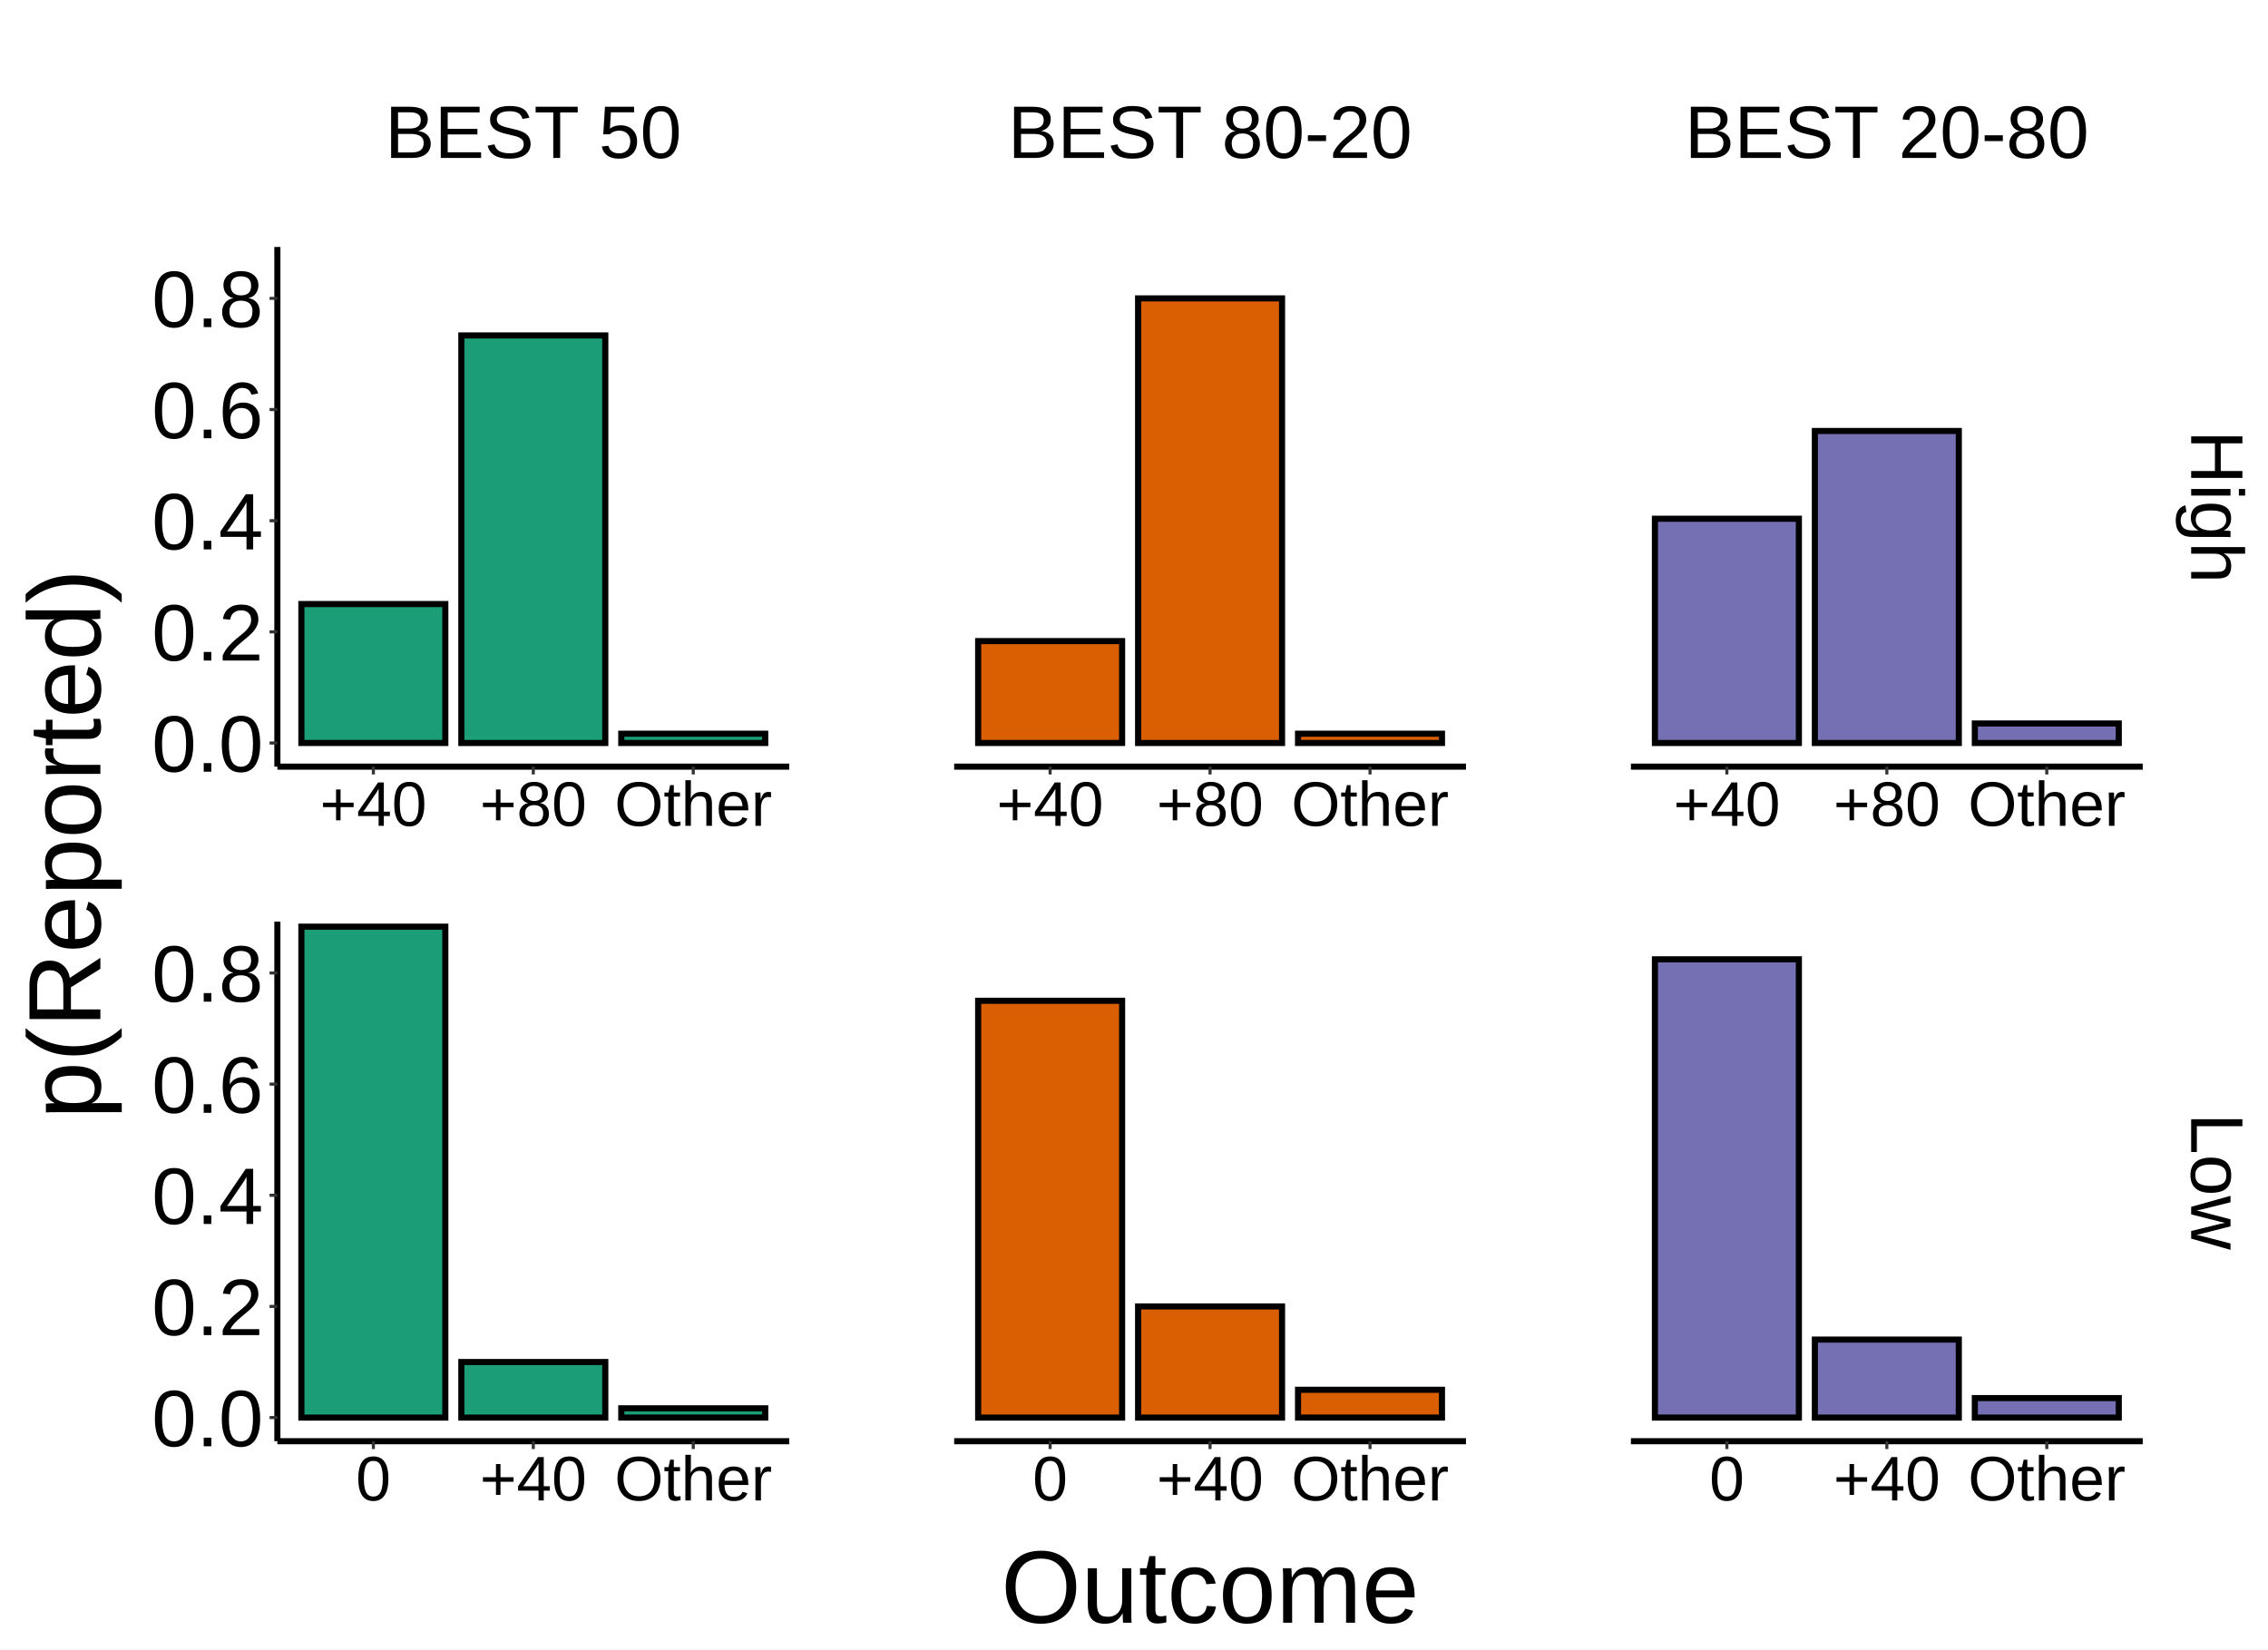
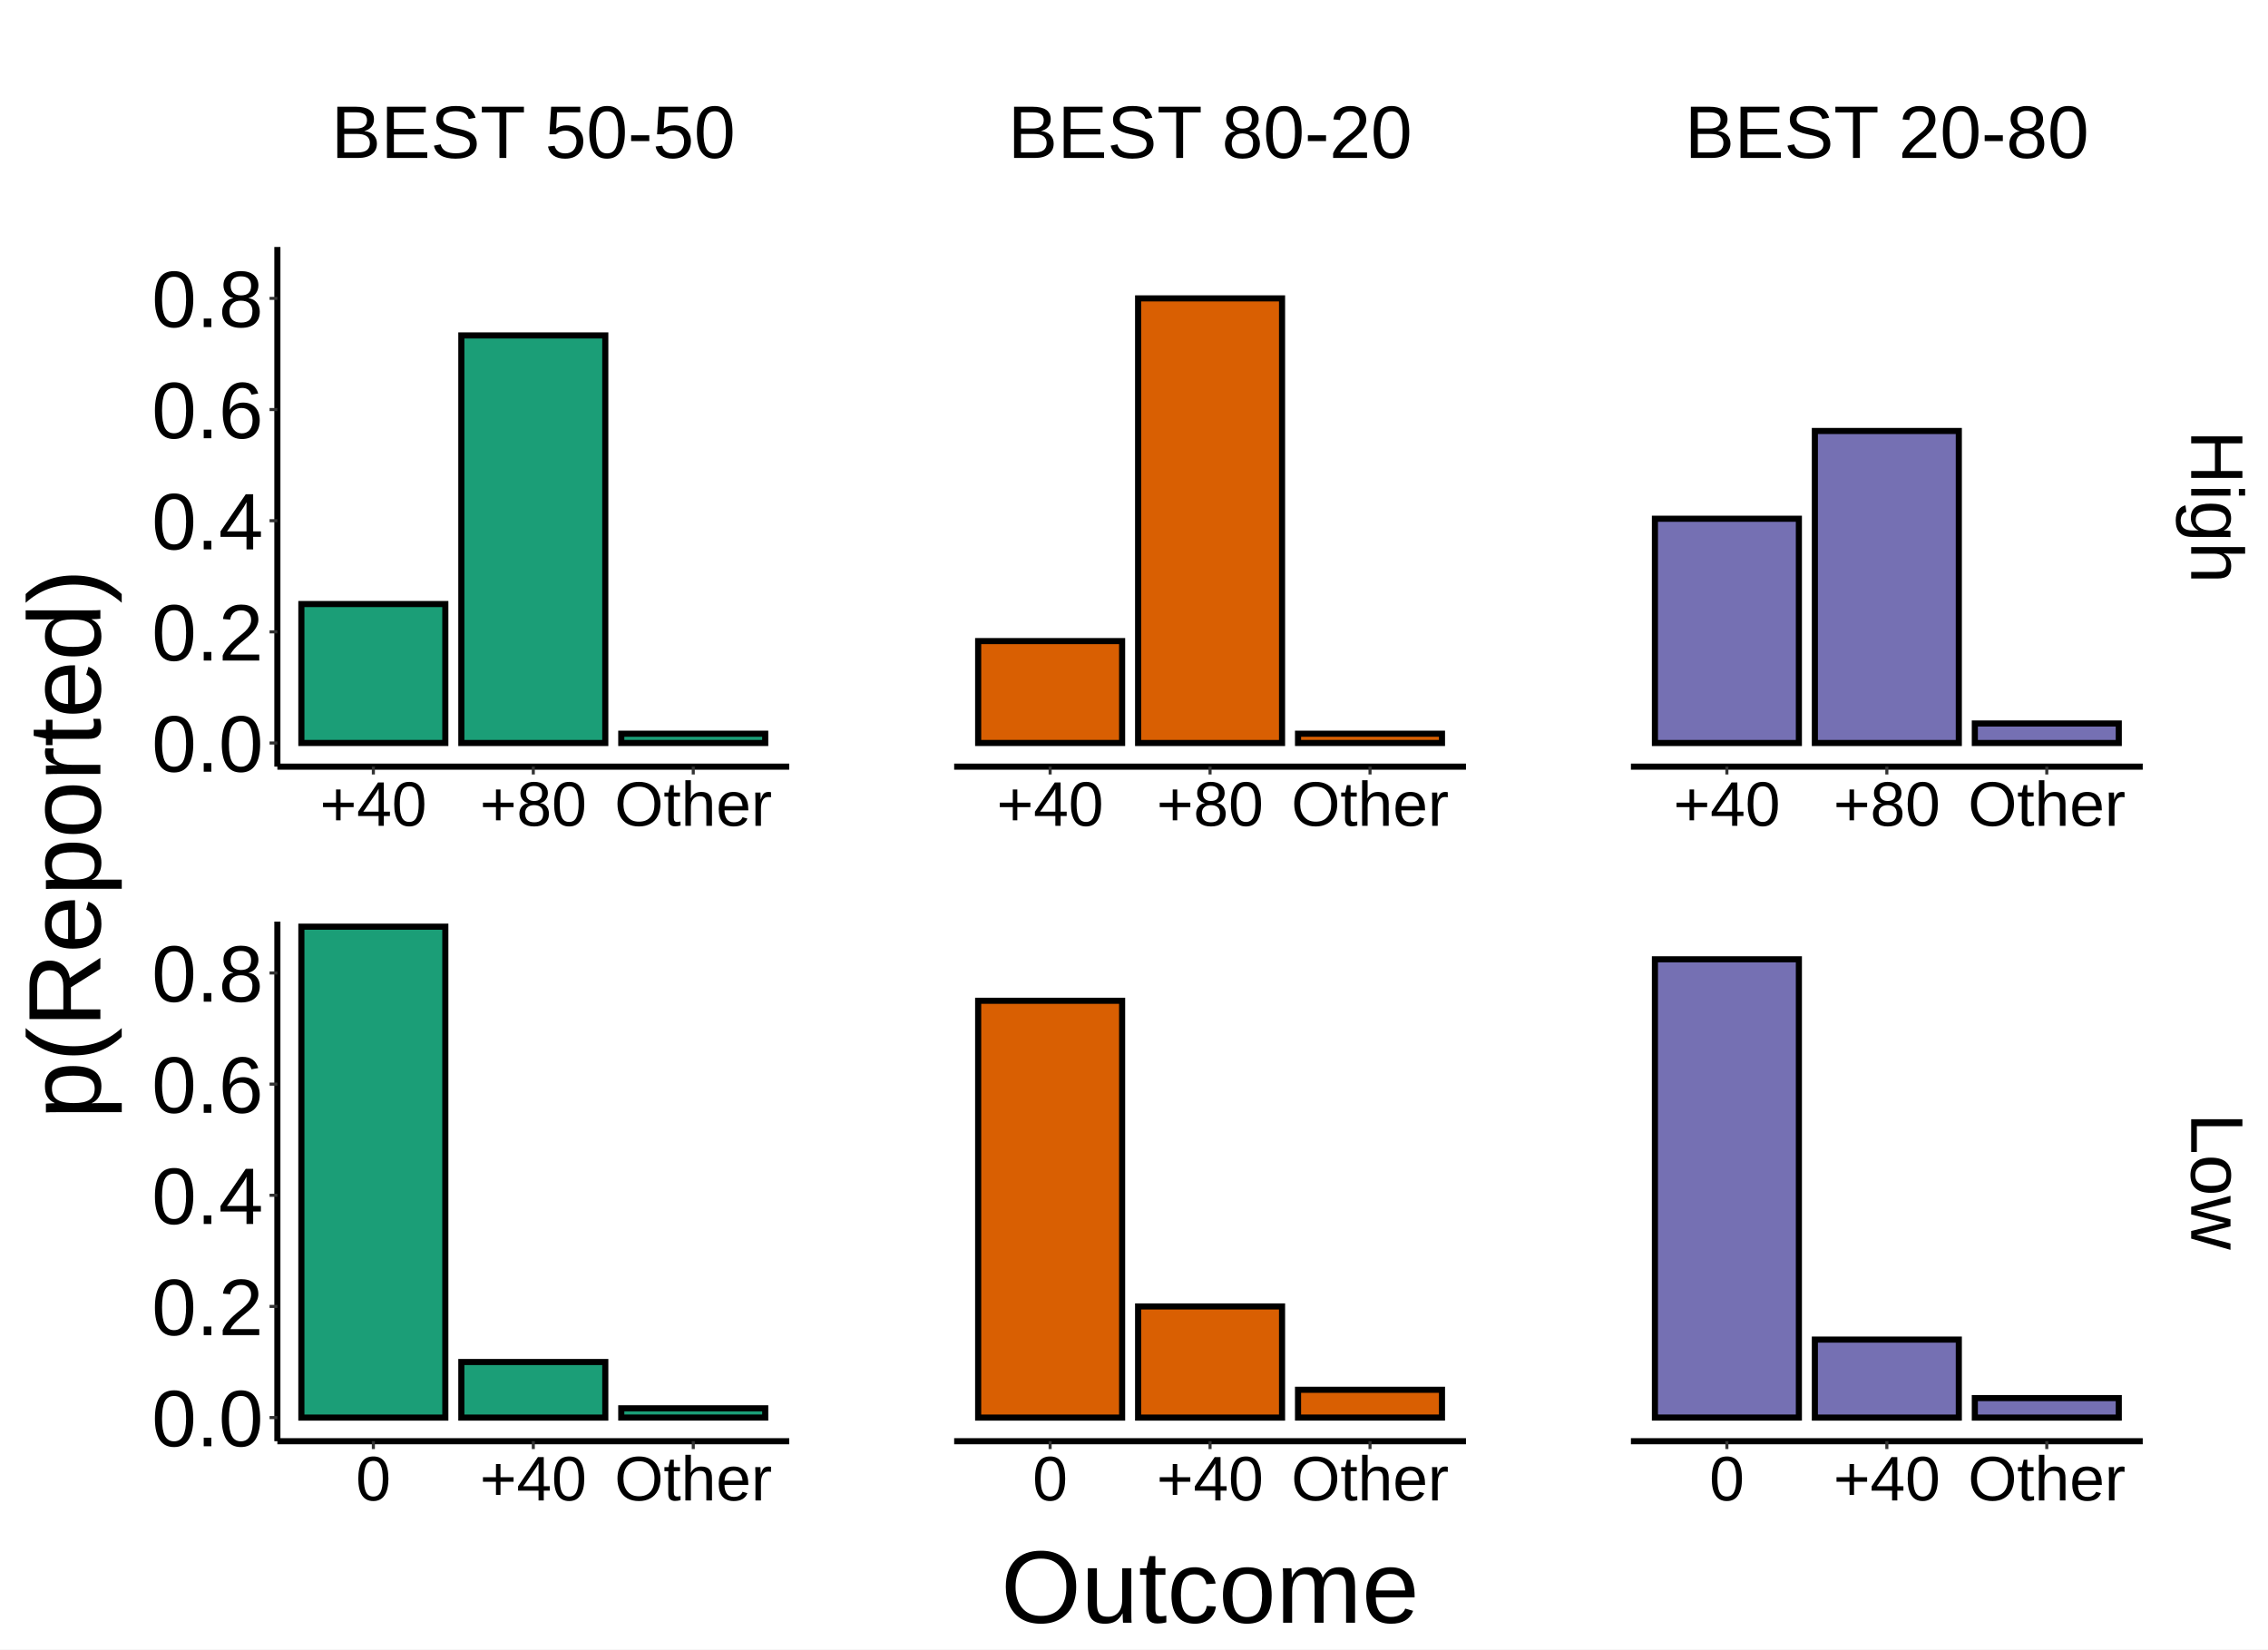
<svg xmlns="http://www.w3.org/2000/svg" class="svglite" width="792.00pt" height="576.00pt" viewBox="0 0 792.00 576.00">
  <defs>
    <style type="text/css">
    .svglite line, .svglite polyline, .svglite polygon, .svglite path, .svglite rect, .svglite circle {
      fill: none;
      stroke: #000000;
      stroke-linecap: round;
      stroke-linejoin: round;
      stroke-miterlimit: 10.00;
    }
    .svglite text {
      white-space: pre;
    }
  </style>
  </defs>
  <rect width="100%" height="100%" style="stroke: none; fill: #FFFFFF;" />
  <defs>
    <clipPath id="cpMC4wMHw3OTIuMDB8MC4wMHw1NzYuMDA=">
      <rect x="0.00" y="0.00" width="792.00" height="576.00" />
    </clipPath>
  </defs>
  <g clip-path="url(#cpMC4wMHw3OTIuMDB8MC4wMHw1NzYuMDA=)">
    <rect x="0.00" y="0.00" width="792.00" height="576.00" style="stroke-width: 1.07; stroke: #FFFFFF; fill: #FFFFFF;" />
  </g>
  <defs>
    <clipPath id="cpOTYuODZ8Mjc1LjYwfDg2LjI2fDI2Ny43NA==">
      <rect x="96.86" y="86.26" width="178.73" height="181.48" />
    </clipPath>
  </defs>
  <g clip-path="url(#cpOTYuODZ8Mjc1LjYwfDg2LjI2fDI2Ny43NA==)">
    <rect x="96.86" y="86.26" width="178.73" height="181.48" style="stroke-width: 1.07; stroke: none; fill: #FFFFFF;" />
    <rect x="105.24" y="210.96" width="50.27" height="48.52" style="stroke-width: 2.13; stroke-linecap: butt; stroke-linejoin: miter; fill: #1B9E77;" />
    <rect x="161.10" y="117.15" width="50.27" height="142.34" style="stroke-width: 2.13; stroke-linecap: butt; stroke-linejoin: miter; fill: #1B9E77;" />
    <rect x="216.95" y="256.25" width="50.27" height="3.23" style="stroke-width: 2.13; stroke-linecap: butt; stroke-linejoin: miter; fill: #1B9E77;" />
  </g>
  <g clip-path="url(#cpMC4wMHw3OTIuMDB8MC4wMHw1NzYuMDA=)">
</g>
  <defs>
    <clipPath id="cpMzMzLjIwfDUxMS45M3w4Ni4yNnwyNjcuNzQ=">
      <rect x="333.20" y="86.26" width="178.73" height="181.48" />
    </clipPath>
  </defs>
  <g clip-path="url(#cpMzMzLjIwfDUxMS45M3w4Ni4yNnwyNjcuNzQ=)">
    <rect x="333.20" y="86.26" width="178.73" height="181.48" style="stroke-width: 1.07; stroke: none; fill: #FFFFFF;" />
    <rect x="341.58" y="223.90" width="50.27" height="35.58" style="stroke-width: 2.13; stroke-linecap: butt; stroke-linejoin: miter; fill: #D95F02;" />
    <rect x="397.43" y="104.21" width="50.27" height="155.28" style="stroke-width: 2.13; stroke-linecap: butt; stroke-linejoin: miter; fill: #D95F02;" />
    <rect x="453.28" y="256.25" width="50.27" height="3.23" style="stroke-width: 2.13; stroke-linecap: butt; stroke-linejoin: miter; fill: #D95F02;" />
  </g>
  <g clip-path="url(#cpMC4wMHw3OTIuMDB8MC4wMHw1NzYuMDA=)">
</g>
  <defs>
    <clipPath id="cpNTY5LjUzfDc0OC4yNnw4Ni4yNnwyNjcuNzQ=">
      <rect x="569.53" y="86.26" width="178.73" height="181.48" />
    </clipPath>
  </defs>
  <g clip-path="url(#cpNTY5LjUzfDc0OC4yNnw4Ni4yNnwyNjcuNzQ=)">
    <rect x="569.53" y="86.26" width="178.73" height="181.48" style="stroke-width: 1.07; stroke: none; fill: #FFFFFF;" />
    <rect x="577.91" y="181.17" width="50.27" height="78.32" style="stroke-width: 2.13; stroke-linecap: butt; stroke-linejoin: miter; fill: #7570B3;" />
    <rect x="633.76" y="150.52" width="50.27" height="108.97" style="stroke-width: 2.13; stroke-linecap: butt; stroke-linejoin: miter; fill: #7570B3;" />
    <rect x="689.62" y="252.68" width="50.27" height="6.81" style="stroke-width: 2.13; stroke-linecap: butt; stroke-linejoin: miter; fill: #7570B3;" />
  </g>
  <g clip-path="url(#cpMC4wMHw3OTIuMDB8MC4wMHw1NzYuMDA=)">
</g>
  <defs>
    <clipPath id="cpOTYuODZ8Mjc1LjYwfDMyMS44Nnw1MDMuMzQ=">
      <rect x="96.86" y="321.86" width="178.73" height="181.48" />
    </clipPath>
  </defs>
  <g clip-path="url(#cpOTYuODZ8Mjc1LjYwfDMyMS44Nnw1MDMuMzQ=)">
    <rect x="96.86" y="321.86" width="178.73" height="181.48" style="stroke-width: 1.07; stroke: none; fill: #FFFFFF;" />
    <rect x="161.10" y="475.68" width="50.27" height="19.41" style="stroke-width: 2.13; stroke-linecap: butt; stroke-linejoin: miter; fill: #1B9E77;" />
    <rect x="105.24" y="323.64" width="50.27" height="171.45" style="stroke-width: 2.13; stroke-linecap: butt; stroke-linejoin: miter; fill: #1B9E77;" />
    <rect x="216.95" y="491.85" width="50.27" height="3.23" style="stroke-width: 2.13; stroke-linecap: butt; stroke-linejoin: miter; fill: #1B9E77;" />
  </g>
  <g clip-path="url(#cpMC4wMHw3OTIuMDB8MC4wMHw1NzYuMDA=)">
</g>
  <defs>
    <clipPath id="cpMzMzLjIwfDUxMS45M3wzMjEuODZ8NTAzLjM0">
      <rect x="333.20" y="321.86" width="178.73" height="181.48" />
    </clipPath>
  </defs>
  <g clip-path="url(#cpMzMzLjIwfDUxMS45M3wzMjEuODZ8NTAzLjM0)">
    <rect x="333.20" y="321.86" width="178.73" height="181.48" style="stroke-width: 1.07; stroke: none; fill: #FFFFFF;" />
    <rect x="397.43" y="456.27" width="50.27" height="38.82" style="stroke-width: 2.13; stroke-linecap: butt; stroke-linejoin: miter; fill: #D95F02;" />
    <rect x="341.58" y="349.52" width="50.27" height="145.57" style="stroke-width: 2.13; stroke-linecap: butt; stroke-linejoin: miter; fill: #D95F02;" />
    <rect x="453.28" y="485.38" width="50.27" height="9.70" style="stroke-width: 2.13; stroke-linecap: butt; stroke-linejoin: miter; fill: #D95F02;" />
  </g>
  <g clip-path="url(#cpMC4wMHw3OTIuMDB8MC4wMHw1NzYuMDA=)">
</g>
  <defs>
    <clipPath id="cpNTY5LjUzfDc0OC4yNnwzMjEuODZ8NTAzLjM0">
      <rect x="569.53" y="321.86" width="178.73" height="181.48" />
    </clipPath>
  </defs>
  <g clip-path="url(#cpNTY5LjUzfDc0OC4yNnwzMjEuODZ8NTAzLjM0)">
    <rect x="569.53" y="321.86" width="178.73" height="181.48" style="stroke-width: 1.07; stroke: none; fill: #FFFFFF;" />
    <rect x="633.76" y="467.85" width="50.27" height="27.24" style="stroke-width: 2.13; stroke-linecap: butt; stroke-linejoin: miter; fill: #7570B3;" />
    <rect x="577.91" y="335.04" width="50.27" height="160.04" style="stroke-width: 2.13; stroke-linecap: butt; stroke-linejoin: miter; fill: #7570B3;" />
    <rect x="689.62" y="488.28" width="50.27" height="6.81" style="stroke-width: 2.13; stroke-linecap: butt; stroke-linejoin: miter; fill: #7570B3;" />
  </g>
  <g clip-path="url(#cpMC4wMHw3OTIuMDB8MC4wMHw1NzYuMDA=)">
</g>
  <defs>
    <clipPath id="cpOTYuODZ8Mjc1LjYwfDUuNDh8ODYuMjY=">
      <rect x="96.86" y="5.48" width="178.73" height="80.78" />
    </clipPath>
  </defs>
  <g clip-path="url(#cpOTYuODZ8Mjc1LjYwfDUuNDh8ODYuMjY=)">
    <rect x="96.86" y="5.48" width="178.73" height="80.78" style="stroke-width: 1.07; stroke: #FFFFFF; fill: #FFFFFF;" />
-     <text x="186.23" y="55.17" text-anchor="middle" style="font-size: 26.00px; font-family: &quot;Arial&quot;;" textLength="103.59px" lengthAdjust="spacingAndGlyphs">BEST 50</text>
+     <text x="186.23" y="55.17" text-anchor="middle" style="font-size: 26.00px; font-family: &quot;Arial&quot;;" textLength="141.16px" lengthAdjust="spacingAndGlyphs">BEST 50-50</text>
  </g>
  <g clip-path="url(#cpMC4wMHw3OTIuMDB8MC4wMHw1NzYuMDA=)">
</g>
  <defs>
    <clipPath id="cpMzMzLjIwfDUxMS45M3w1LjQ4fDg2LjI2">
      <rect x="333.20" y="5.48" width="178.73" height="80.78" />
    </clipPath>
  </defs>
  <g clip-path="url(#cpMzMzLjIwfDUxMS45M3w1LjQ4fDg2LjI2)">
    <rect x="333.20" y="5.48" width="178.73" height="80.78" style="stroke-width: 1.07; stroke: #FFFFFF; fill: #FFFFFF;" />
    <text x="422.56" y="55.17" text-anchor="middle" style="font-size: 26.00px; font-family: &quot;Arial&quot;;" textLength="141.16px" lengthAdjust="spacingAndGlyphs">BEST 80-20</text>
  </g>
  <g clip-path="url(#cpMC4wMHw3OTIuMDB8MC4wMHw1NzYuMDA=)">
</g>
  <defs>
    <clipPath id="cpNTY5LjUzfDc0OC4yNnw1LjQ4fDg2LjI2">
      <rect x="569.53" y="5.48" width="178.73" height="80.78" />
    </clipPath>
  </defs>
  <g clip-path="url(#cpNTY5LjUzfDc0OC4yNnw1LjQ4fDg2LjI2)">
    <rect x="569.53" y="5.48" width="178.73" height="80.78" style="stroke-width: 1.07; stroke: #FFFFFF; fill: #FFFFFF;" />
    <text x="658.90" y="55.17" text-anchor="middle" style="font-size: 26.00px; font-family: &quot;Arial&quot;;" textLength="141.16px" lengthAdjust="spacingAndGlyphs">BEST 20-80</text>
  </g>
  <g clip-path="url(#cpMC4wMHw3OTIuMDB8MC4wMHw1NzYuMDA=)">
</g>
  <defs>
    <clipPath id="cpNzQ4LjI2fDc4Ni41Mnw4Ni4yNnwyNjcuNzQ=">
      <rect x="748.26" y="86.26" width="38.26" height="181.48" />
    </clipPath>
  </defs>
  <g clip-path="url(#cpNzQ4LjI2fDc4Ni41Mnw4Ni4yNnwyNjcuNzQ=)">
    <rect x="748.26" y="86.26" width="38.26" height="181.48" style="stroke-width: 1.07; stroke: #FFFFFF; fill: #FFFFFF;" />
    <text transform="translate(765.17,177.00) rotate(90)" text-anchor="middle" style="font-size: 26.00px; font-family: &quot;Arial&quot;;" textLength="53.47px" lengthAdjust="spacingAndGlyphs">High</text>
  </g>
  <g clip-path="url(#cpMC4wMHw3OTIuMDB8MC4wMHw1NzYuMDA=)">
</g>
  <defs>
    <clipPath id="cpNzQ4LjI2fDc4Ni41MnwzMjEuODZ8NTAzLjM0">
      <rect x="748.26" y="321.86" width="38.26" height="181.48" />
    </clipPath>
  </defs>
  <g clip-path="url(#cpNzQ4LjI2fDc4Ni41MnwzMjEuODZ8NTAzLjM0)">
    <rect x="748.26" y="321.86" width="38.26" height="181.48" style="stroke-width: 1.07; stroke: #FFFFFF; fill: #FFFFFF;" />
    <text transform="translate(765.17,412.60) rotate(90)" text-anchor="middle" style="font-size: 26.00px; font-family: &quot;Arial&quot;;" textLength="47.69px" lengthAdjust="spacingAndGlyphs">Low</text>
  </g>
  <g clip-path="url(#cpMC4wMHw3OTIuMDB8MC4wMHw1NzYuMDA=)">
    <polyline points="96.86,503.34 275.60,503.34 " style="stroke-width: 2.13; stroke-linecap: butt;" />
    <polyline points="130.38,506.08 130.38,503.34 " style="stroke-width: 1.07; stroke: #333333; stroke-linecap: butt;" />
    <polyline points="186.23,506.08 186.23,503.34 " style="stroke-width: 1.07; stroke: #333333; stroke-linecap: butt;" />
    <polyline points="242.09,506.08 242.09,503.34 " style="stroke-width: 1.07; stroke: #333333; stroke-linecap: butt;" />
    <text x="130.38" y="524.02" text-anchor="middle" style="font-size: 22.00px; font-family: &quot;Arial&quot;;" textLength="12.24px" lengthAdjust="spacingAndGlyphs">0</text>
    <text x="186.23" y="524.02" text-anchor="middle" style="font-size: 22.00px; font-family: &quot;Arial&quot;;" textLength="37.33px" lengthAdjust="spacingAndGlyphs">+40</text>
    <text x="242.09" y="524.02" text-anchor="middle" style="font-size: 22.00px; font-family: &quot;Arial&quot;;" textLength="55.04px" lengthAdjust="spacingAndGlyphs">Other</text>
    <polyline points="333.20,503.34 511.93,503.34 " style="stroke-width: 2.13; stroke-linecap: butt;" />
    <polyline points="366.71,506.08 366.71,503.34 " style="stroke-width: 1.07; stroke: #333333; stroke-linecap: butt;" />
    <polyline points="422.56,506.08 422.56,503.34 " style="stroke-width: 1.07; stroke: #333333; stroke-linecap: butt;" />
    <polyline points="478.42,506.08 478.42,503.34 " style="stroke-width: 1.07; stroke: #333333; stroke-linecap: butt;" />
    <text x="366.71" y="524.02" text-anchor="middle" style="font-size: 22.00px; font-family: &quot;Arial&quot;;" textLength="12.24px" lengthAdjust="spacingAndGlyphs">0</text>
    <text x="422.56" y="524.02" text-anchor="middle" style="font-size: 22.00px; font-family: &quot;Arial&quot;;" textLength="37.33px" lengthAdjust="spacingAndGlyphs">+40</text>
    <text x="478.42" y="524.02" text-anchor="middle" style="font-size: 22.00px; font-family: &quot;Arial&quot;;" textLength="55.04px" lengthAdjust="spacingAndGlyphs">Other</text>
    <polyline points="569.53,503.34 748.26,503.34 " style="stroke-width: 2.13; stroke-linecap: butt;" />
    <polyline points="603.04,506.08 603.04,503.34 " style="stroke-width: 1.07; stroke: #333333; stroke-linecap: butt;" />
    <polyline points="658.90,506.08 658.90,503.34 " style="stroke-width: 1.07; stroke: #333333; stroke-linecap: butt;" />
    <polyline points="714.75,506.08 714.75,503.34 " style="stroke-width: 1.07; stroke: #333333; stroke-linecap: butt;" />
    <text x="603.04" y="524.02" text-anchor="middle" style="font-size: 22.00px; font-family: &quot;Arial&quot;;" textLength="12.24px" lengthAdjust="spacingAndGlyphs">0</text>
    <text x="658.90" y="524.02" text-anchor="middle" style="font-size: 22.00px; font-family: &quot;Arial&quot;;" textLength="37.33px" lengthAdjust="spacingAndGlyphs">+40</text>
    <text x="714.75" y="524.02" text-anchor="middle" style="font-size: 22.00px; font-family: &quot;Arial&quot;;" textLength="55.04px" lengthAdjust="spacingAndGlyphs">Other</text>
    <polyline points="96.86,267.74 275.60,267.74 " style="stroke-width: 2.13; stroke-linecap: butt;" />
    <polyline points="130.38,270.48 130.38,267.74 " style="stroke-width: 1.07; stroke: #333333; stroke-linecap: butt;" />
    <polyline points="186.23,270.48 186.23,267.74 " style="stroke-width: 1.07; stroke: #333333; stroke-linecap: butt;" />
    <polyline points="242.09,270.48 242.09,267.74 " style="stroke-width: 1.07; stroke: #333333; stroke-linecap: butt;" />
    <text x="130.38" y="288.42" text-anchor="middle" style="font-size: 22.00px; font-family: &quot;Arial&quot;;" textLength="37.33px" lengthAdjust="spacingAndGlyphs">+40</text>
    <text x="186.23" y="288.42" text-anchor="middle" style="font-size: 22.00px; font-family: &quot;Arial&quot;;" textLength="37.33px" lengthAdjust="spacingAndGlyphs">+80</text>
    <text x="242.09" y="288.42" text-anchor="middle" style="font-size: 22.00px; font-family: &quot;Arial&quot;;" textLength="55.04px" lengthAdjust="spacingAndGlyphs">Other</text>
    <polyline points="333.20,267.74 511.93,267.74 " style="stroke-width: 2.13; stroke-linecap: butt;" />
    <polyline points="366.71,270.48 366.71,267.74 " style="stroke-width: 1.07; stroke: #333333; stroke-linecap: butt;" />
    <polyline points="422.56,270.48 422.56,267.74 " style="stroke-width: 1.07; stroke: #333333; stroke-linecap: butt;" />
    <polyline points="478.42,270.48 478.42,267.74 " style="stroke-width: 1.07; stroke: #333333; stroke-linecap: butt;" />
    <text x="366.71" y="288.42" text-anchor="middle" style="font-size: 22.00px; font-family: &quot;Arial&quot;;" textLength="37.33px" lengthAdjust="spacingAndGlyphs">+40</text>
    <text x="422.56" y="288.42" text-anchor="middle" style="font-size: 22.00px; font-family: &quot;Arial&quot;;" textLength="37.33px" lengthAdjust="spacingAndGlyphs">+80</text>
    <text x="478.42" y="288.42" text-anchor="middle" style="font-size: 22.00px; font-family: &quot;Arial&quot;;" textLength="55.04px" lengthAdjust="spacingAndGlyphs">Other</text>
    <polyline points="569.53,267.74 748.26,267.74 " style="stroke-width: 2.13; stroke-linecap: butt;" />
    <polyline points="603.04,270.48 603.04,267.74 " style="stroke-width: 1.07; stroke: #333333; stroke-linecap: butt;" />
    <polyline points="658.90,270.48 658.90,267.74 " style="stroke-width: 1.07; stroke: #333333; stroke-linecap: butt;" />
    <polyline points="714.75,270.48 714.75,267.74 " style="stroke-width: 1.07; stroke: #333333; stroke-linecap: butt;" />
    <text x="603.04" y="288.42" text-anchor="middle" style="font-size: 22.00px; font-family: &quot;Arial&quot;;" textLength="37.33px" lengthAdjust="spacingAndGlyphs">+40</text>
    <text x="658.90" y="288.42" text-anchor="middle" style="font-size: 22.00px; font-family: &quot;Arial&quot;;" textLength="37.33px" lengthAdjust="spacingAndGlyphs">+80</text>
    <text x="714.75" y="288.42" text-anchor="middle" style="font-size: 22.00px; font-family: &quot;Arial&quot;;" textLength="55.04px" lengthAdjust="spacingAndGlyphs">Other</text>
    <polyline points="96.86,267.74 96.86,86.26 " style="stroke-width: 2.13; stroke-linecap: butt;" />
    <text x="91.93" y="269.51" text-anchor="end" style="font-size: 28.00px; font-family: &quot;Arial&quot;;" textLength="38.92px" lengthAdjust="spacingAndGlyphs">0.0</text>
    <text x="91.93" y="230.69" text-anchor="end" style="font-size: 28.00px; font-family: &quot;Arial&quot;;" textLength="38.92px" lengthAdjust="spacingAndGlyphs">0.2</text>
    <text x="91.93" y="191.87" text-anchor="end" style="font-size: 28.00px; font-family: &quot;Arial&quot;;" textLength="38.92px" lengthAdjust="spacingAndGlyphs">0.4</text>
    <text x="91.93" y="153.05" text-anchor="end" style="font-size: 28.00px; font-family: &quot;Arial&quot;;" textLength="38.92px" lengthAdjust="spacingAndGlyphs">0.6</text>
    <text x="91.93" y="114.23" text-anchor="end" style="font-size: 28.00px; font-family: &quot;Arial&quot;;" textLength="38.92px" lengthAdjust="spacingAndGlyphs">0.8</text>
    <polyline points="94.13,259.49 96.86,259.49 " style="stroke-width: 1.07; stroke: #333333; stroke-linecap: butt;" />
    <polyline points="94.13,220.67 96.86,220.67 " style="stroke-width: 1.07; stroke: #333333; stroke-linecap: butt;" />
    <polyline points="94.13,181.85 96.86,181.85 " style="stroke-width: 1.07; stroke: #333333; stroke-linecap: butt;" />
    <polyline points="94.13,143.03 96.86,143.03 " style="stroke-width: 1.07; stroke: #333333; stroke-linecap: butt;" />
    <polyline points="94.13,104.21 96.86,104.21 " style="stroke-width: 1.07; stroke: #333333; stroke-linecap: butt;" />
    <polyline points="96.86,503.34 96.86,321.86 " style="stroke-width: 2.13; stroke-linecap: butt;" />
    <text x="91.93" y="505.11" text-anchor="end" style="font-size: 28.00px; font-family: &quot;Arial&quot;;" textLength="38.92px" lengthAdjust="spacingAndGlyphs">0.0</text>
    <text x="91.93" y="466.29" text-anchor="end" style="font-size: 28.00px; font-family: &quot;Arial&quot;;" textLength="38.92px" lengthAdjust="spacingAndGlyphs">0.2</text>
    <text x="91.93" y="427.47" text-anchor="end" style="font-size: 28.00px; font-family: &quot;Arial&quot;;" textLength="38.92px" lengthAdjust="spacingAndGlyphs">0.4</text>
    <text x="91.93" y="388.65" text-anchor="end" style="font-size: 28.00px; font-family: &quot;Arial&quot;;" textLength="38.92px" lengthAdjust="spacingAndGlyphs">0.6</text>
    <text x="91.93" y="349.83" text-anchor="end" style="font-size: 28.00px; font-family: &quot;Arial&quot;;" textLength="38.92px" lengthAdjust="spacingAndGlyphs">0.8</text>
    <polyline points="94.13,495.09 96.86,495.09 " style="stroke-width: 1.07; stroke: #333333; stroke-linecap: butt;" />
    <polyline points="94.13,456.27 96.86,456.27 " style="stroke-width: 1.07; stroke: #333333; stroke-linecap: butt;" />
    <polyline points="94.13,417.45 96.86,417.45 " style="stroke-width: 1.07; stroke: #333333; stroke-linecap: butt;" />
    <polyline points="94.13,378.63 96.86,378.63 " style="stroke-width: 1.07; stroke: #333333; stroke-linecap: butt;" />
    <polyline points="94.13,339.81 96.86,339.81 " style="stroke-width: 1.07; stroke: #333333; stroke-linecap: butt;" />
    <text x="422.56" y="566.73" text-anchor="middle" style="font-size: 36.00px; font-family: &quot;Arial&quot;;" textLength="146.06px" lengthAdjust="spacingAndGlyphs">Outcome</text>
    <text transform="translate(35.05,294.80) rotate(-90)" text-anchor="middle" style="font-size: 36.00px; font-family: &quot;Arial&quot;;" textLength="192.10px" lengthAdjust="spacingAndGlyphs">p(Reported)</text>
  </g>
</svg>
